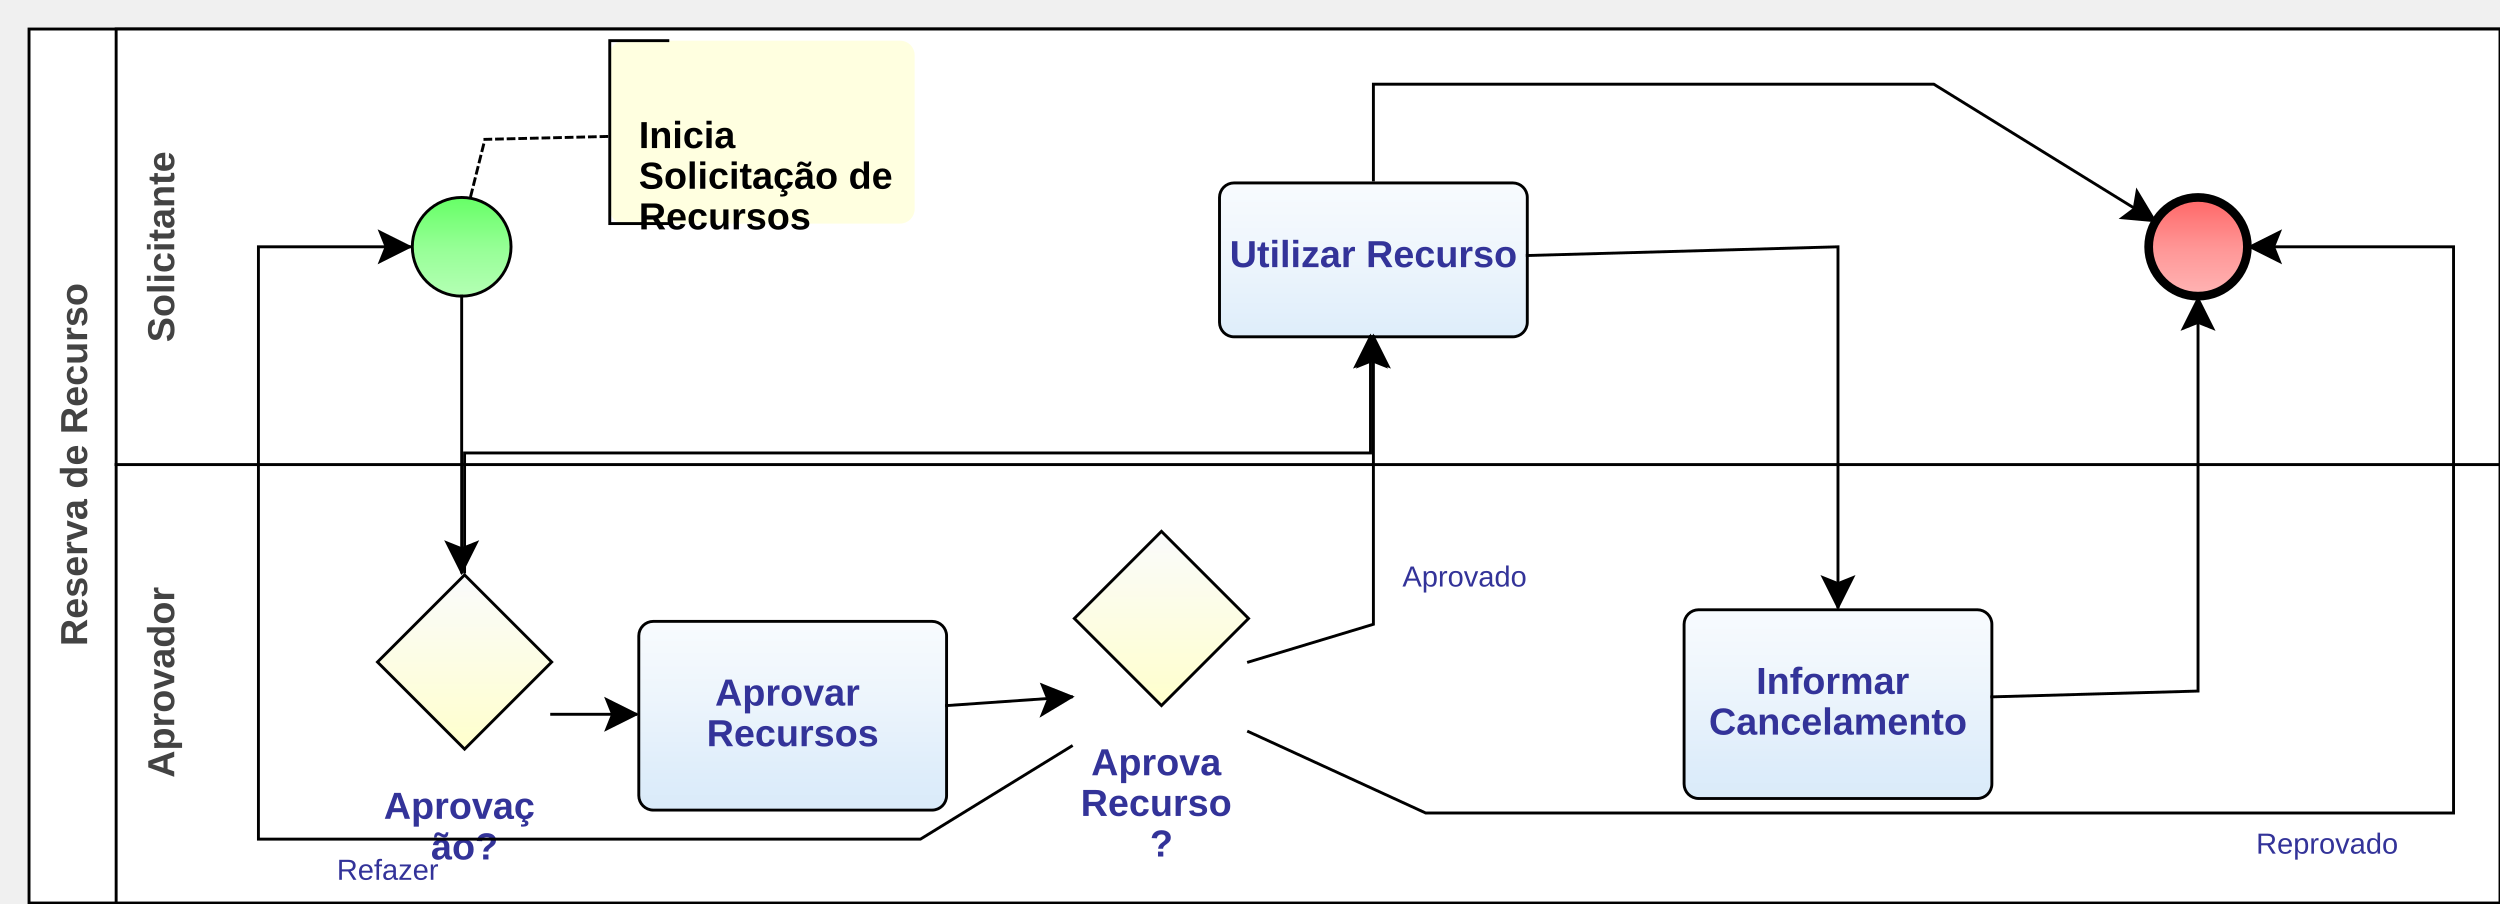
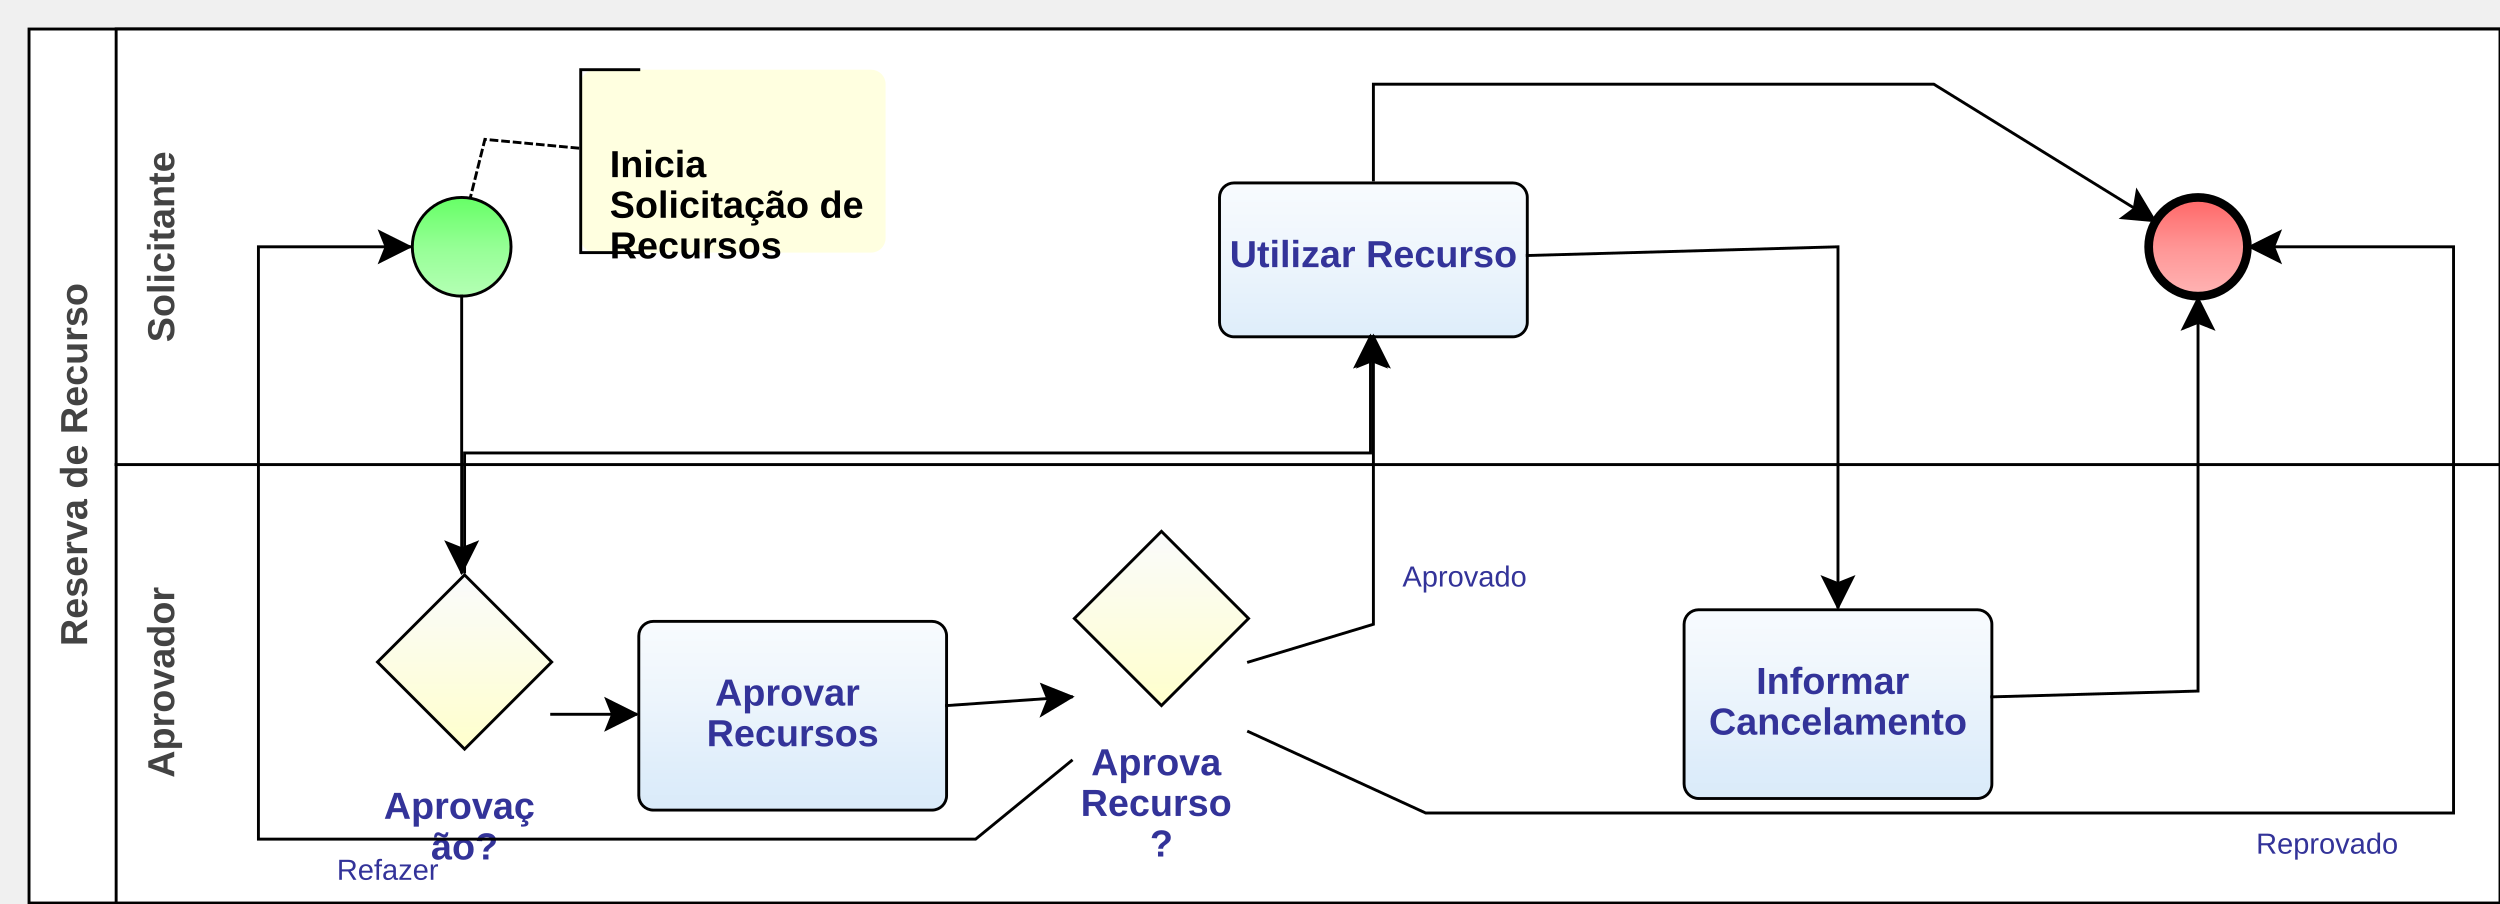
<svg xmlns="http://www.w3.org/2000/svg" xmlns:xlink="http://www.w3.org/1999/xlink" style="stroke-dasharray:none; shape-rendering:auto; font-family:'Arial'; text-rendering:auto; fill-opacity:1; color-interpolation:auto; color-rendering:auto; font-size:12; fill:black; stroke:black; image-rendering:auto; stroke-miterlimit:10; stroke-linecap:square; stroke-linejoin:miter; font-style:normal; stroke-width:1; stroke-dashoffset:0; font-weight:normal; stroke-opacity:1;" contentScriptType="text/ecmascript" preserveAspectRatio="xMidYMid meet" zoomAndPan="magnify" version="1.0" contentStyleType="text/css" xml:xlink="http://www.w3.org/1999/xlink" width="861" height="311">
  <rect x="10" y="10" width="851" height="301" ry="0" rx="0" style="stroke:#000000; fill:#FFFFFF" />
  <rect x="40" y="160" width="821" height="151" ry="0" rx="0" style="stroke:#000000; fill:#FFFFFF" />
  <g componentSequence="3">
    <text x="-235" y="46" transform="rotate(270)" text-anchor="middle" style="font-weight:bold;font-size:13px;stroke:none; fill:#434343">
      <tspan dy="14" x="-235">Aprovador</tspan>
    </text>
  </g>
  <rect x="40" y="10" width="821" height="150" ry="0" rx="0" style="stroke:#000000; fill:#FFFFFF" />
  <g componentSequence="2">
    <text x="-85" y="46" transform="rotate(270)" text-anchor="middle" style="font-weight:bold;font-size:13px;stroke:none; fill:#434343">
      <tspan dy="14" x="-85">Solicitante</tspan>
    </text>
  </g>
  <g componentSequence="1">
    <text x="-160" y="16" transform="rotate(270)" text-anchor="middle" style="font-weight:bold;font-size:13px;stroke:none; fill:#434343">
      <tspan dy="14" x="-160">Reserva de Recurso</tspan>
    </text>
  </g>
  <g sequence="4">
-     <ellipse cx="159" cy="85" rx="17" ry="17" stroke-width="1" style="fill:url(#linearGradient66FF6696FF96B6FFB6_1329429967);" stroke="336633" />
+     <ellipse cx="159" cy="85" rx="17" ry="17" stroke-width="1" style="fill:url(#linearGradient66FF6696FF96B6FFB6_636733981);" stroke="336633" />
  </g>
  <g sequence="5">
-     <rect x="220" y="214" width="106" height="65" ry="5" rx="5" style="fill:url(#linearGradientF8FBFEEDF5FCDEEDFAD4E7F8E2E5E9_1106942552);" stroke="191970" />
+     <rect x="220" y="214" width="106" height="65" ry="5" rx="5" style="fill:url(#linearGradientF8FBFEEDF5FCDEEDFAD4E7F8E2E5E9_724840659);" stroke="191970" />
  </g>
  <g componentSequence="5">
    <text x="273" y="229" text-anchor="middle" style="font-weight:bold;font-size:13px;stroke:none; fill:#333399">
      <tspan dy="14" x="273">Aprovar</tspan>
      <tspan dy="14" x="273">Recursos</tspan>
    </text>
  </g>
  <g sequence="6">
-     <rect x="420" y="63" width="106" height="53" ry="5" rx="5" style="fill:url(#linearGradientF8FBFEEDF5FCDEEDFAD4E7F8E2E5E9_1170544319);" stroke="191970" />
+     <rect x="420" y="63" width="106" height="53" ry="5" rx="5" style="fill:url(#linearGradientF8FBFEEDF5FCDEEDFAD4E7F8E2E5E9_789291373);" stroke="191970" />
  </g>
  <g componentSequence="6">
    <text x="473" y="78" text-anchor="middle" style="font-weight:bold;font-size:13px;stroke:none; fill:#333399">
      <tspan dy="14" x="473">Utilizar Recurso</tspan>
    </text>
  </g>
  <g sequence="7">
-     <ellipse cx="757" cy="85" rx="17" ry="17" stroke-width="3" style="fill:url(#linearGradientFF6666FF9696FFB6B6_13078627);" stroke="993333" />
+     <ellipse cx="757" cy="85" rx="17" ry="17" stroke-width="3" style="fill:url(#linearGradientFF6666FF9696FFB6B6_1778989800);" stroke="993333" />
  </g>
  <g sequence="8">
-     <rect x="580" y="210" width="106" height="65" ry="5" rx="5" style="fill:url(#linearGradientF8FBFEEDF5FCDEEDFAD4E7F8E2E5E9_607143601);" stroke="191970" />
+     <rect x="580" y="210" width="106" height="65" ry="5" rx="5" style="fill:url(#linearGradientF8FBFEEDF5FCDEEDFAD4E7F8E2E5E9_1360111254);" stroke="191970" />
  </g>
  <g componentSequence="8">
    <text x="633" y="225" text-anchor="middle" style="font-weight:bold;font-size:13px;stroke:none; fill:#333399">
      <tspan dy="14" x="633">Informar</tspan>
      <tspan dy="14" x="633">Cancelamento</tspan>
    </text>
  </g>
  <g sequence="9">
-     <polygon points=" 370 213 400 183 430 213 400 243 370 213" style="fill:url(#linearGradientFAFBFCFFFFCC_831336501);" stroke="000000" />
+     <polygon points=" 370 213 400 183 430 213 400 243 370 213" style="fill:url(#linearGradientFAFBFCFFFFCC_1537849039);" stroke="000000" />
  </g>
  <g componentSequence="9">
    <text x="400" y="253" text-anchor="middle" style="font-weight:bold;font-size:13px;stroke:none; fill:#333399">
      <tspan dy="14" x="400">Aprova</tspan>
      <tspan dy="14" x="400">Recurso</tspan>
      <tspan dy="14" x="400">?</tspan>
    </text>
  </g>
-   <rect x="210" y="14" width="105" height="63" ry="5" rx="5" style="stroke:none; fill:#FFFFE0" />
+   <rect x="200" y="24" width="105" height="63" ry="5" rx="5" style="stroke:none; fill:#FFFFE0" />
  <g componentSequence="10">
-     <text x="220" y="37" text-anchor="left" style="font-weight:bold;font-size:13px;stroke:none; fill:#000000">
-       <tspan dy="14" x="220">Inicia</tspan>
-       <tspan dy="14" x="220">Solicitação de</tspan>
-       <tspan dy="14" x="220">Recursos</tspan>
+     <text x="210" y="47" text-anchor="left" style="font-weight:bold;font-size:13px;stroke:none; fill:#000000">
+       <tspan dy="14" x="210">Inicia</tspan>
+       <tspan dy="14" x="210">Solicitação de</tspan>
+       <tspan dy="14" x="210">Recursos</tspan>
    </text>
  </g>
-   <path style="fill:none; stroke-width:1; stroke:#000000;" d="M230.0 14.0 L210.0 14.0 L210.0 77.0 L230.0 77.0" />
+   <path style="fill:none; stroke-width:1; stroke:#000000;" d="M220.0 24.0 L200.0 24.0 L200.0 87.0 L220.0 87.0" />
  <g sequence="22">
-     <polygon points=" 130 228 160 198 190 228 160 258 130 228" style="fill:url(#linearGradientFAFBFCFFFFCC_1552988245);" stroke="000000" />
+     <polygon points=" 130 228 160 198 190 228 160 258 130 228" style="fill:url(#linearGradientFAFBFCFFFFCC_693859358);" stroke="000000" />
  </g>
  <g componentSequence="22">
    <text x="160" y="268" text-anchor="middle" style="font-weight:bold;font-size:13px;stroke:none; fill:#333399">
      <tspan dy="14" x="160">Aprovaç</tspan>
      <tspan dy="14" x="160">ão?</tspan>
    </text>
  </g>
  <g componentSequence="12">
    <text x="358" y="242" style="font-size:10px;font-weight:none;stroke:none; fill:#333399" text-anchor="left" />
  </g>
  <g componentSequence="14">
    <text x="606" y="29" style="font-size:10px;font-weight:none;stroke:none; fill:#333399" text-anchor="left" />
  </g>
  <g componentSequence="15">
    <text x="643" y="93" style="font-size:10px;font-weight:none;stroke:none; fill:#333399" text-anchor="left" />
  </g>
  <g componentSequence="16">
    <text x="767" y="206" style="font-size:10px;font-weight:none;stroke:none; fill:#333399" text-anchor="left" />
  </g>
  <g componentSequence="18">
    <text x="116" y="289" style="font-size:10px;font-weight:none;stroke:none; fill:#333399" text-anchor="left">
      <tspan dy="14" x="116">Refazer</tspan>
    </text>
  </g>
  <g componentSequence="19">
    <text x="483" y="188" style="font-size:10px;font-weight:none;stroke:none; fill:#333399" text-anchor="left">
      <tspan dy="14" x="483">Aprovado</tspan>
    </text>
  </g>
  <g componentSequence="20">
    <text x="777" y="280" style="font-size:10px;font-weight:none;stroke:none; fill:#333399" text-anchor="left">
      <tspan dy="14" x="777">Reprovado</tspan>
    </text>
  </g>
  <g componentSequence="24">
    <text x="215" y="246" style="font-size:10px;font-weight:none;stroke:none; fill:#333399" text-anchor="left" />
  </g>
  <g componentSequence="21">
-     <text x="188" y="48" style="font-size:10px;font-weight:none;stroke:none; fill:#333399" text-anchor="left" />
+     <text x="183" y="49" style="font-size:10px;font-weight:none;stroke:none; fill:#333399" text-anchor="left" />
  </g>
  <g componentSequence="25">
    <text x="326" y="156" style="font-size:10px;font-weight:none;stroke:none; fill:#333399" text-anchor="left" />
  </g>
  <g componentSequence="23">
    <text x="169" y="150" style="font-size:10px;font-weight:none;stroke:none; fill:#333399" text-anchor="left" />
  </g>
-   <path style="fill:none; stroke:#000000;stroke-width:1" d="M369.0 257.0 L317.0 289.0 L89.0 289.0 L89.0 85.0 L141.0 85.0" />
+   <path style="fill:none; stroke:#000000;stroke-width:1" d="M369.0 262.0 L336.0 289.0 L89.0 289.0 L89.0 85.0 L141.0 85.0" />
  <polygon style="fill:#000000; stroke:#000000;" points=" 131 80 141 85 131 90 133 85" />
-   <path style="fill:none; stroke:#000000;stroke-dasharray:2" d="M209.0 47.0 L167.0 48.0 L162.0 68.0" />
+   <path style="fill:none; stroke:#000000;stroke-dasharray:2" d="M199.0 51.0 L167.0 48.0 L162.0 68.0" />
  <path style="fill:none; stroke:#000000;stroke-width:1" d="M326.0 243.0 L369.0 240.0" />
  <polygon style="fill:#000000; stroke:#000000;" points=" 359 236 369 240 359 246 361 241" />
  <path style="fill:none; stroke:#000000;stroke-width:1" d="M473.0 62.0 L473.0 29.0 L666.0 29.0 L742.0 76.0" />
  <polygon style="fill:#000000; stroke:#000000;" points=" 736 66 742 76 731 75 735 72" />
  <path style="fill:none; stroke:#000000;stroke-width:1" d="M526.0 88.0 L633.0 85.0 L633.0 209.0" />
  <polygon style="fill:#000000; stroke:#000000;" points=" 638 199 633 209 628 199 633 201" />
  <path style="fill:none; stroke:#000000;stroke-width:1" d="M430.0 228.0 L473.0 215.0 L473.0 116.0" />
  <polygon style="fill:#000000; stroke:#000000;" points=" 468 126 473 116 478 126 473 124" />
  <path style="fill:none; stroke:#000000;stroke-width:1" d="M686.0 240.0 L757.0 238.0 L757.0 103.0" />
  <polygon style="fill:#000000; stroke:#000000;" points=" 752 113 757 103 762 113 757 111" />
  <path style="fill:none; stroke:#000000;stroke-width:1" d="M430.0 252.0 L491.0 280.0 L845.0 280.0 L845.0 85.0 L775.0 85.0" />
  <polygon style="fill:#000000; stroke:#000000;" points=" 785 90 775 85 785 80 783 85" />
  <path style="fill:none; stroke:#000000;stroke-width:1" d="M159.0 102.0 L159.0 197.0" />
  <polygon style="fill:#000000; stroke:#000000;" points=" 164 187 159 197 154 187 159 189" />
  <path style="fill:none; stroke:#000000;stroke-width:1" d="M190.0 246.0 L219.0 246.0" />
  <polygon style="fill:#000000; stroke:#000000;" points=" 209 241 219 246 209 251 211 246" />
  <path style="fill:none; stroke:#000000;stroke-width:1" d="M160.0 197.0 L160.0 156.0 L472.0 156.0 L472.0 116.0" />
  <polygon style="fill:#000000; stroke:#000000;" points=" 467 126 472 116 477 126 472 124" />
  <defs>
-     <linearGradient xlink:href="#linearGradient66FF6696FF96B6FFB6" id="linearGradient66FF6696FF96B6FFB6_1329429967" x1="0" y1="68.0" x2="0" y2="103.0" gradientUnits="userSpaceOnUse" xlink:type="simple" xlink:actuate="onLoad" xlink:show="other" />
+     <linearGradient xlink:href="#linearGradient66FF6696FF96B6FFB6" id="linearGradient66FF6696FF96B6FFB6_636733981" x1="0" y1="68.0" x2="0" y2="103.0" gradientUnits="userSpaceOnUse" xlink:type="simple" xlink:actuate="onLoad" xlink:show="other" />
    <linearGradient id="linearGradient66FF6696FF96B6FFB6">
      <stop style="stop-color:#66FF66;stop-opacity:1;" offset="0.0" id="stop66FF66" />
      <stop style="stop-color:#96FF96;stop-opacity:1;" offset="0.5" id="stop96FF96" />
      <stop style="stop-color:#B6FFB6;stop-opacity:1;" offset="1.0" id="stopB6FFB6" />
    </linearGradient>
-     <linearGradient xlink:href="#linearGradientF8FBFEEDF5FCDEEDFAD4E7F8E2E5E9" id="linearGradientF8FBFEEDF5FCDEEDFAD4E7F8E2E5E9_1106942552" x1="0" y1="214.0" x2="0" y2="320.0" gradientUnits="userSpaceOnUse" xlink:type="simple" xlink:actuate="onLoad" xlink:show="other" />
+     <linearGradient xlink:href="#linearGradientF8FBFEEDF5FCDEEDFAD4E7F8E2E5E9" id="linearGradientF8FBFEEDF5FCDEEDFAD4E7F8E2E5E9_724840659" x1="0" y1="214.0" x2="0" y2="320.0" gradientUnits="userSpaceOnUse" xlink:type="simple" xlink:actuate="onLoad" xlink:show="other" />
    <linearGradient id="linearGradientF8FBFEEDF5FCDEEDFAD4E7F8E2E5E9">
      <stop style="stop-color:#F8FBFE;stop-opacity:1;" offset="0.0" id="stopF8FBFE" />
      <stop style="stop-color:#EDF5FC;stop-opacity:1;" offset="0.25" id="stopEDF5FC" />
      <stop style="stop-color:#DEEDFA;stop-opacity:1;" offset="0.5" id="stopDEEDFA" />
      <stop style="stop-color:#D4E7F8;stop-opacity:1;" offset="0.75" id="stopD4E7F8" />
      <stop style="stop-color:#E2E5E9;stop-opacity:1;" offset="1.0" id="stopE2E5E9" />
    </linearGradient>
-     <linearGradient xlink:href="#linearGradientF8FBFEEDF5FCDEEDFAD4E7F8E2E5E9" id="linearGradientF8FBFEEDF5FCDEEDFAD4E7F8E2E5E9_1170544319" x1="0" y1="63.0" x2="0" y2="169.0" gradientUnits="userSpaceOnUse" xlink:type="simple" xlink:actuate="onLoad" xlink:show="other" />
-     <linearGradient xlink:href="#linearGradientFF6666FF9696FFB6B6" id="linearGradientFF6666FF9696FFB6B6_13078627" x1="0" y1="68.0" x2="0" y2="103.0" gradientUnits="userSpaceOnUse" xlink:type="simple" xlink:actuate="onLoad" xlink:show="other" />
+     <linearGradient xlink:href="#linearGradientF8FBFEEDF5FCDEEDFAD4E7F8E2E5E9" id="linearGradientF8FBFEEDF5FCDEEDFAD4E7F8E2E5E9_789291373" x1="0" y1="63.0" x2="0" y2="169.0" gradientUnits="userSpaceOnUse" xlink:type="simple" xlink:actuate="onLoad" xlink:show="other" />
+     <linearGradient xlink:href="#linearGradientFF6666FF9696FFB6B6" id="linearGradientFF6666FF9696FFB6B6_1778989800" x1="0" y1="68.0" x2="0" y2="103.0" gradientUnits="userSpaceOnUse" xlink:type="simple" xlink:actuate="onLoad" xlink:show="other" />
    <linearGradient id="linearGradientFF6666FF9696FFB6B6">
      <stop style="stop-color:#FF6666;stop-opacity:1;" offset="0.0" id="stopFF6666" />
      <stop style="stop-color:#FF9696;stop-opacity:1;" offset="0.5" id="stopFF9696" />
      <stop style="stop-color:#FFB6B6;stop-opacity:1;" offset="1.0" id="stopFFB6B6" />
    </linearGradient>
-     <linearGradient xlink:href="#linearGradientF8FBFEEDF5FCDEEDFAD4E7F8E2E5E9" id="linearGradientF8FBFEEDF5FCDEEDFAD4E7F8E2E5E9_607143601" x1="0" y1="210.0" x2="0" y2="316.0" gradientUnits="userSpaceOnUse" xlink:type="simple" xlink:actuate="onLoad" xlink:show="other" />
-     <linearGradient xlink:href="#linearGradientFAFBFCFFFFCC" id="linearGradientFAFBFCFFFFCC_831336501" x1="0" y1="183.0" x2="0" y2="243.0" gradientUnits="userSpaceOnUse" xlink:type="simple" xlink:actuate="onLoad" xlink:show="other" />
+     <linearGradient xlink:href="#linearGradientF8FBFEEDF5FCDEEDFAD4E7F8E2E5E9" id="linearGradientF8FBFEEDF5FCDEEDFAD4E7F8E2E5E9_1360111254" x1="0" y1="210.0" x2="0" y2="316.0" gradientUnits="userSpaceOnUse" xlink:type="simple" xlink:actuate="onLoad" xlink:show="other" />
+     <linearGradient xlink:href="#linearGradientFAFBFCFFFFCC" id="linearGradientFAFBFCFFFFCC_1537849039" x1="0" y1="183.0" x2="0" y2="243.0" gradientUnits="userSpaceOnUse" xlink:type="simple" xlink:actuate="onLoad" xlink:show="other" />
    <linearGradient id="linearGradientFAFBFCFFFFCC">
      <stop style="stop-color:#FAFBFC;stop-opacity:1;" offset="0.0" id="stopFAFBFC" />
      <stop style="stop-color:#FFFFCC;stop-opacity:1;" offset="1.0" id="stopFFFFCC" />
    </linearGradient>
-     <linearGradient xlink:href="#linearGradientFAFBFCFFFFCC" id="linearGradientFAFBFCFFFFCC_1552988245" x1="0" y1="198.0" x2="0" y2="258.0" gradientUnits="userSpaceOnUse" xlink:type="simple" xlink:actuate="onLoad" xlink:show="other" />
+     <linearGradient xlink:href="#linearGradientFAFBFCFFFFCC" id="linearGradientFAFBFCFFFFCC_693859358" x1="0" y1="198.0" x2="0" y2="258.0" gradientUnits="userSpaceOnUse" xlink:type="simple" xlink:actuate="onLoad" xlink:show="other" />
  </defs>
</svg>
